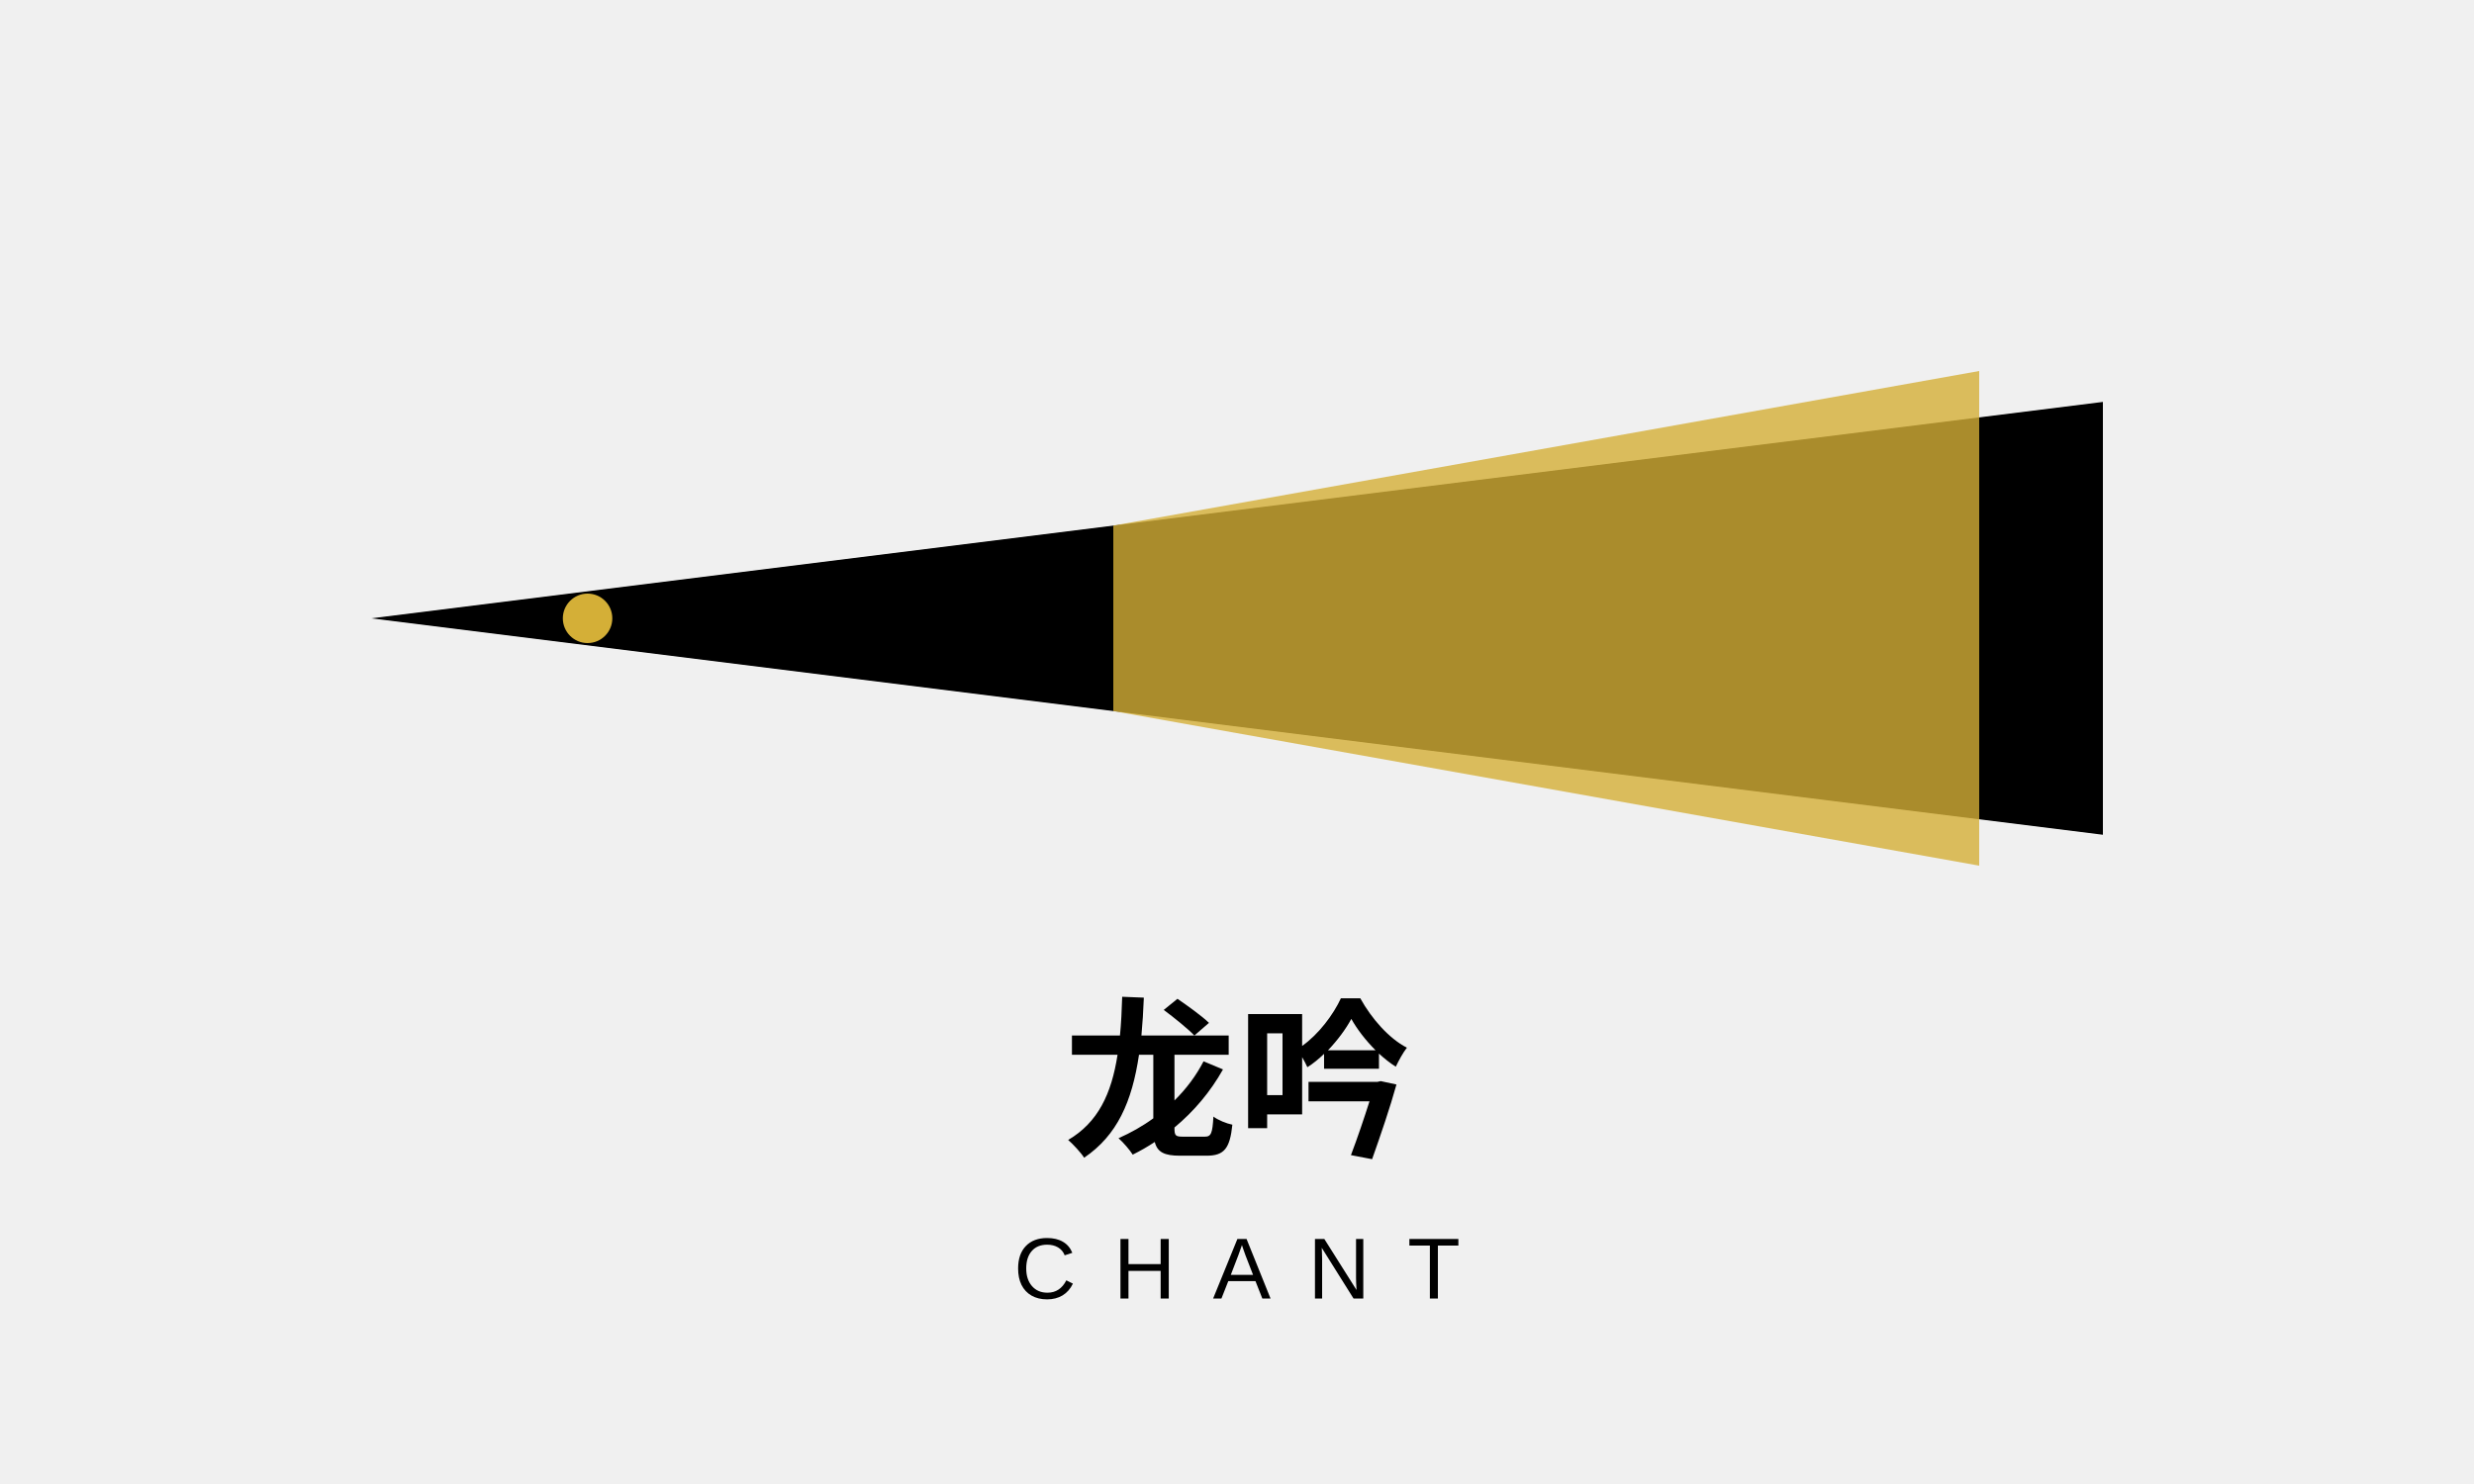
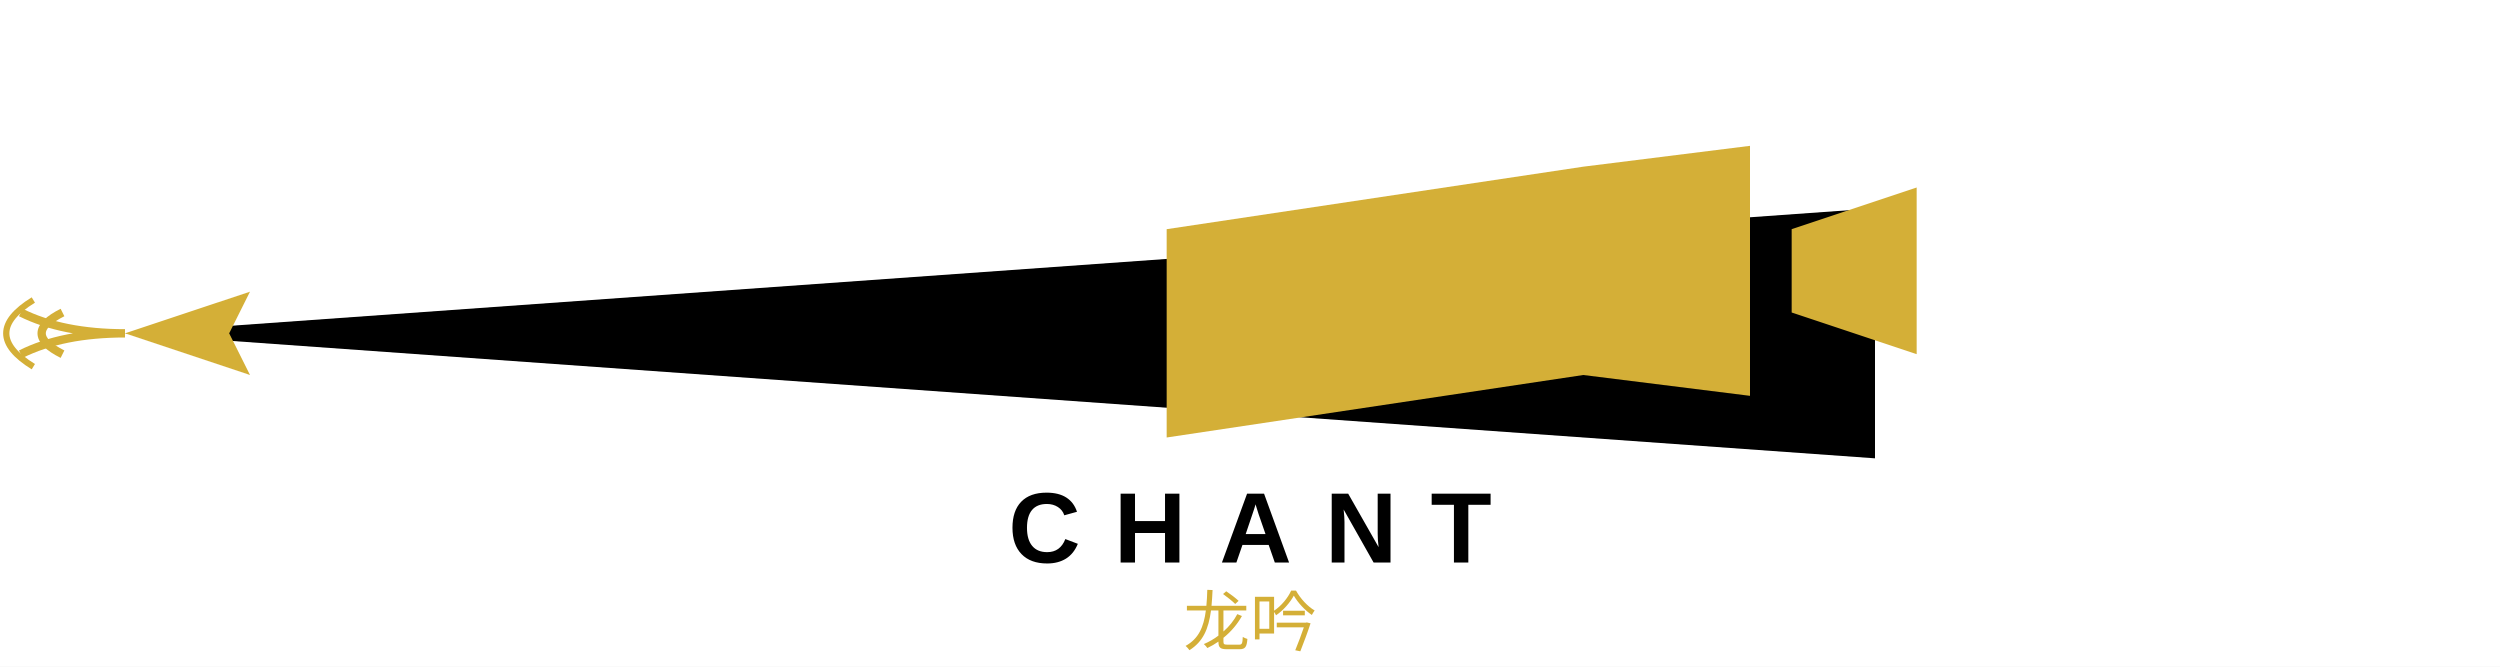
- <svg xmlns="http://www.w3.org/2000/svg" width="400" height="240" viewBox="0 0 400 240">
-   <defs>
-     <style>
-       .gold { fill: #D4AF37; }
-       .black { fill: #000000; }
-       .text-zh { font-family: 'PingFang SC', 'Microsoft YaHei', sans-serif; font-weight: bold; font-size: 28px; }
-       .text-en { font-family: Arial, sans-serif; font-size: 14px; letter-spacing: 6px; }
-     </style>
-   </defs>
-   <path class="black" d="M60,100 L340,65 L340,135 Z" />
-   <circle class="gold" cx="95" cy="100" r="4" />
-   <path class="gold" d="M180,85 L320,60 L320,140 L180,115 Z" fill-opacity="0.8" />
-   <text x="200" y="185" text-anchor="middle" class="black text-zh">龙吟</text>
-   <text x="200" y="210" text-anchor="middle" class="black text-en">CHANT</text>
+ <svg xmlns="http://www.w3.org/2000/svg" width="600" height="160" viewBox="0 0 600 160">
+   <rect width="600" height="160" fill="white" />
+   <path fill="#000000" d="M30,80 L450,50 L450,110 Z" />
+   <path fill="#D4AF37" d="M280,55 L380,40 L420,35 L420,95 L380,90 L280,105 Z" />
+   <path fill="#D4AF37" d="M430,55 L460,45 L460,85 L430,75 Z" />
+   <path fill="#D4AF37" d="M30,80 L60,70 L55,80 L60,90 L30,80 Z" />
+   <path fill="none" stroke="#D4AF37" stroke-width="2" d="M30,80 Q15,80 5,75 M30,80 Q15,80 5,85" />
+   <path fill="none" stroke="#D4AF37" stroke-width="2" d="M15,75 Q5,80 15,85" />
+   <path fill="none" stroke="#D4AF37" stroke-width="1.5" d="M8,72 Q-5,80 8,88" />
+   <text x="300" y="135" text-anchor="middle" font-family="Arial, sans-serif" font-size="24" font-weight="bold" letter-spacing="8" fill="#000000">CHANT</text>
+   <text x="300" y="155" text-anchor="middle" font-family="Microsoft YaHei, sans-serif" font-size="16" fill="#D4AF37">龙吟</text>
</svg>
